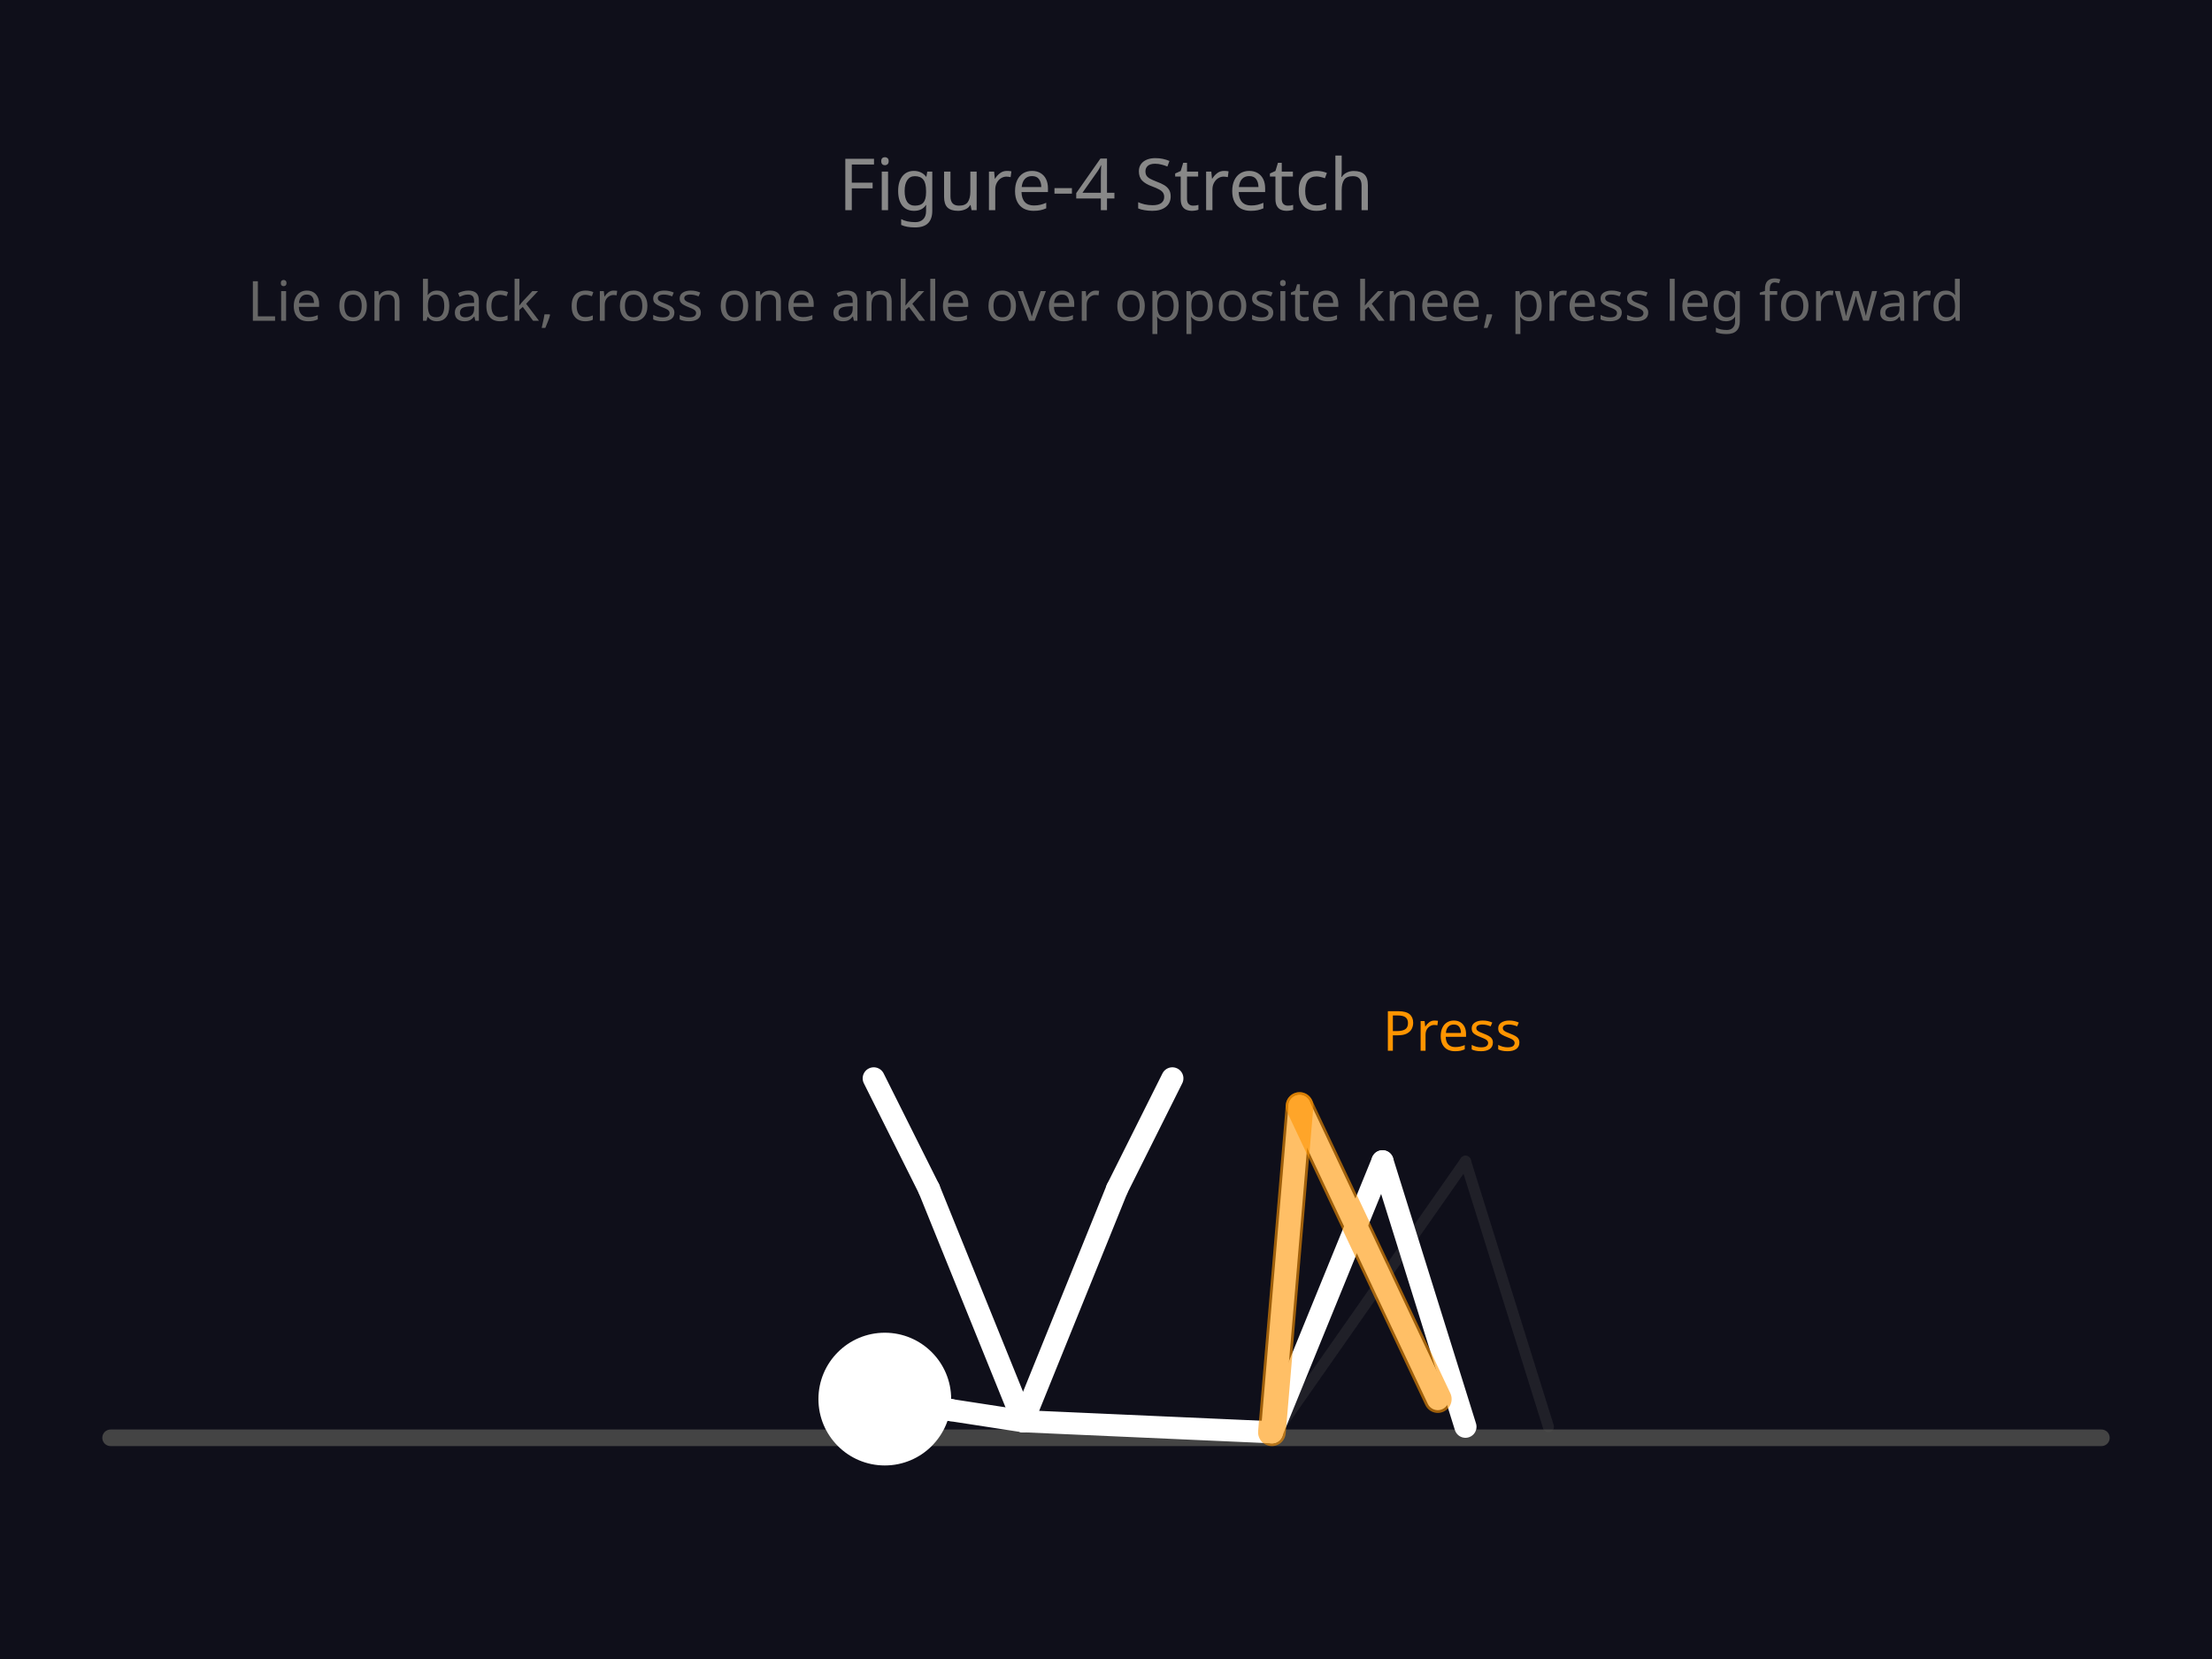
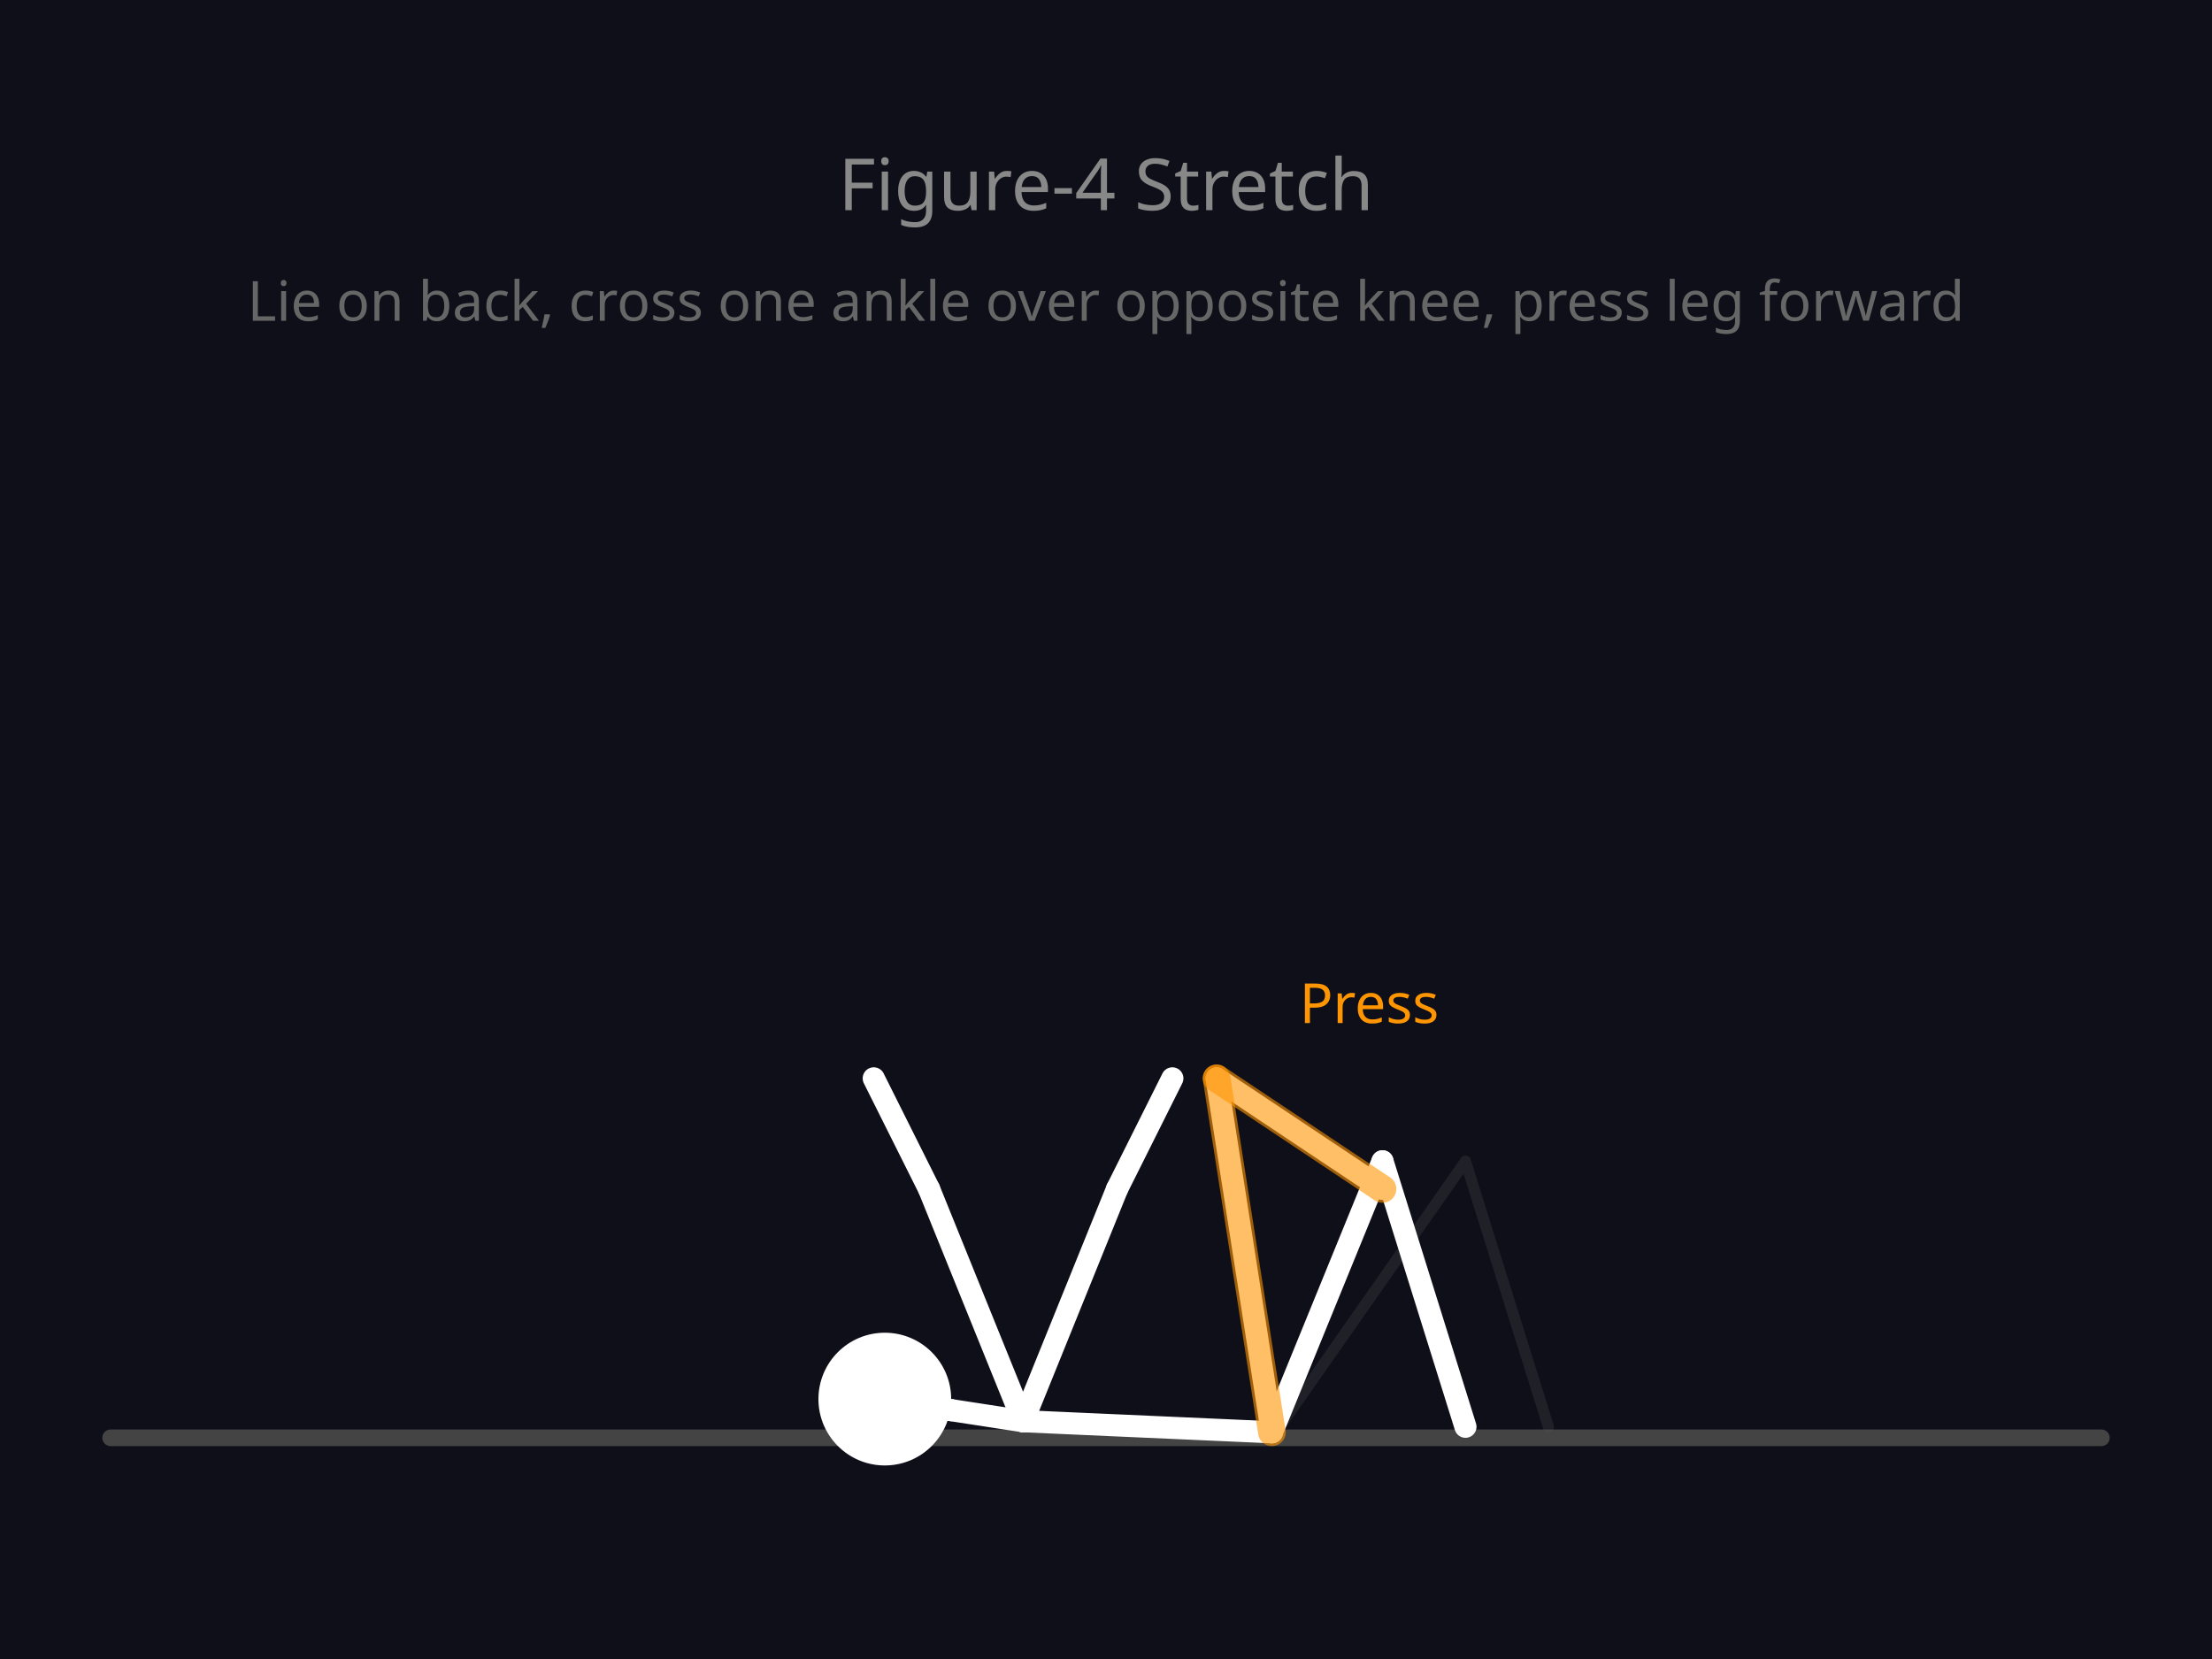
<svg xmlns="http://www.w3.org/2000/svg" viewBox="0 0 400 300">
  <rect width="400" height="300" fill="#0f0f1a" />
  <line x1="20" y1="260" x2="380" y2="260" stroke="#444" stroke-width="3" stroke-linecap="round" />
  <text x="200" y="38" fill="#888" font-size="13" font-family="sans-serif" text-anchor="middle">Figure-4 Stretch</text>
  <text x="200" y="58" fill="#666" font-size="10" font-family="sans-serif" text-anchor="middle">Lie on back, cross one ankle over opposite knee, press leg forward</text>
  <g stroke="#555" stroke-width="2" fill="none" stroke-linecap="round" stroke-linejoin="round" opacity="0.25">
    <circle cx="160" cy="253" r="12" fill="#444" stroke="none" />
    <line x1="160" y1="253" x2="172" y2="255" />
    <line x1="172" y1="255" x2="185" y2="257" />
    <line x1="185" y1="257" x2="230" y2="260" />
    <line x1="185" y1="257" x2="168" y2="215" />
    <line x1="168" y1="215" x2="158" y2="195" />
    <line x1="185" y1="257" x2="202" y2="215" />
    <line x1="202" y1="215" x2="212" y2="195" />
    <line x1="230" y1="260" x2="265" y2="210" />
    <line x1="265" y1="210" x2="280" y2="258" />
    <line x1="230" y1="260" x2="250" y2="210" />
    <line x1="250" y1="210" x2="265" y2="258" />
  </g>
  <g stroke="#FFF" stroke-width="4" fill="none" stroke-linecap="round" stroke-linejoin="round">
    <circle cx="160" cy="253" r="12" fill="#FFF" stroke="none" />
    <line x1="160" y1="253" x2="172" y2="255" />
    <line x1="172" y1="255" x2="185" y2="257" />
    <line x1="185" y1="257" x2="230" y2="259" />
    <line x1="185" y1="257" x2="168" y2="215" />
    <line x1="168" y1="215" x2="158" y2="195" />
    <line x1="185" y1="257" x2="202" y2="215" />
    <line x1="202" y1="215" x2="212" y2="195" />
-     <line x1="230" y1="259" x2="235" y2="200" />
-     <line x1="235" y1="200" x2="260" y2="253" />
+     <line x1="230" y1="259" x2="220" y2="195" />
+     <line x1="220" y1="195" x2="250" y2="215" />
    <line x1="230" y1="259" x2="250" y2="210" />
    <line x1="250" y1="210" x2="265" y2="258" />
-     <line x1="230" y1="259" x2="235" y2="200" stroke="#FF9500" stroke-width="5" opacity="0.6" />
-     <line x1="235" y1="200" x2="260" y2="253" stroke="#FF9500" stroke-width="5" opacity="0.6" />
+     <line x1="230" y1="259" x2="220" y2="195" stroke="#FF9500" stroke-width="5" opacity="0.6" />
+     <line x1="220" y1="195" x2="250" y2="215" stroke="#FF9500" stroke-width="5" opacity="0.6" />
  </g>
-   <text x="250" y="190" fill="#FF9500" font-size="10" font-family="sans-serif">Press</text>
+   <text x="235" y="185" fill="#FF9500" font-size="10" font-family="sans-serif">Press</text>
</svg>
